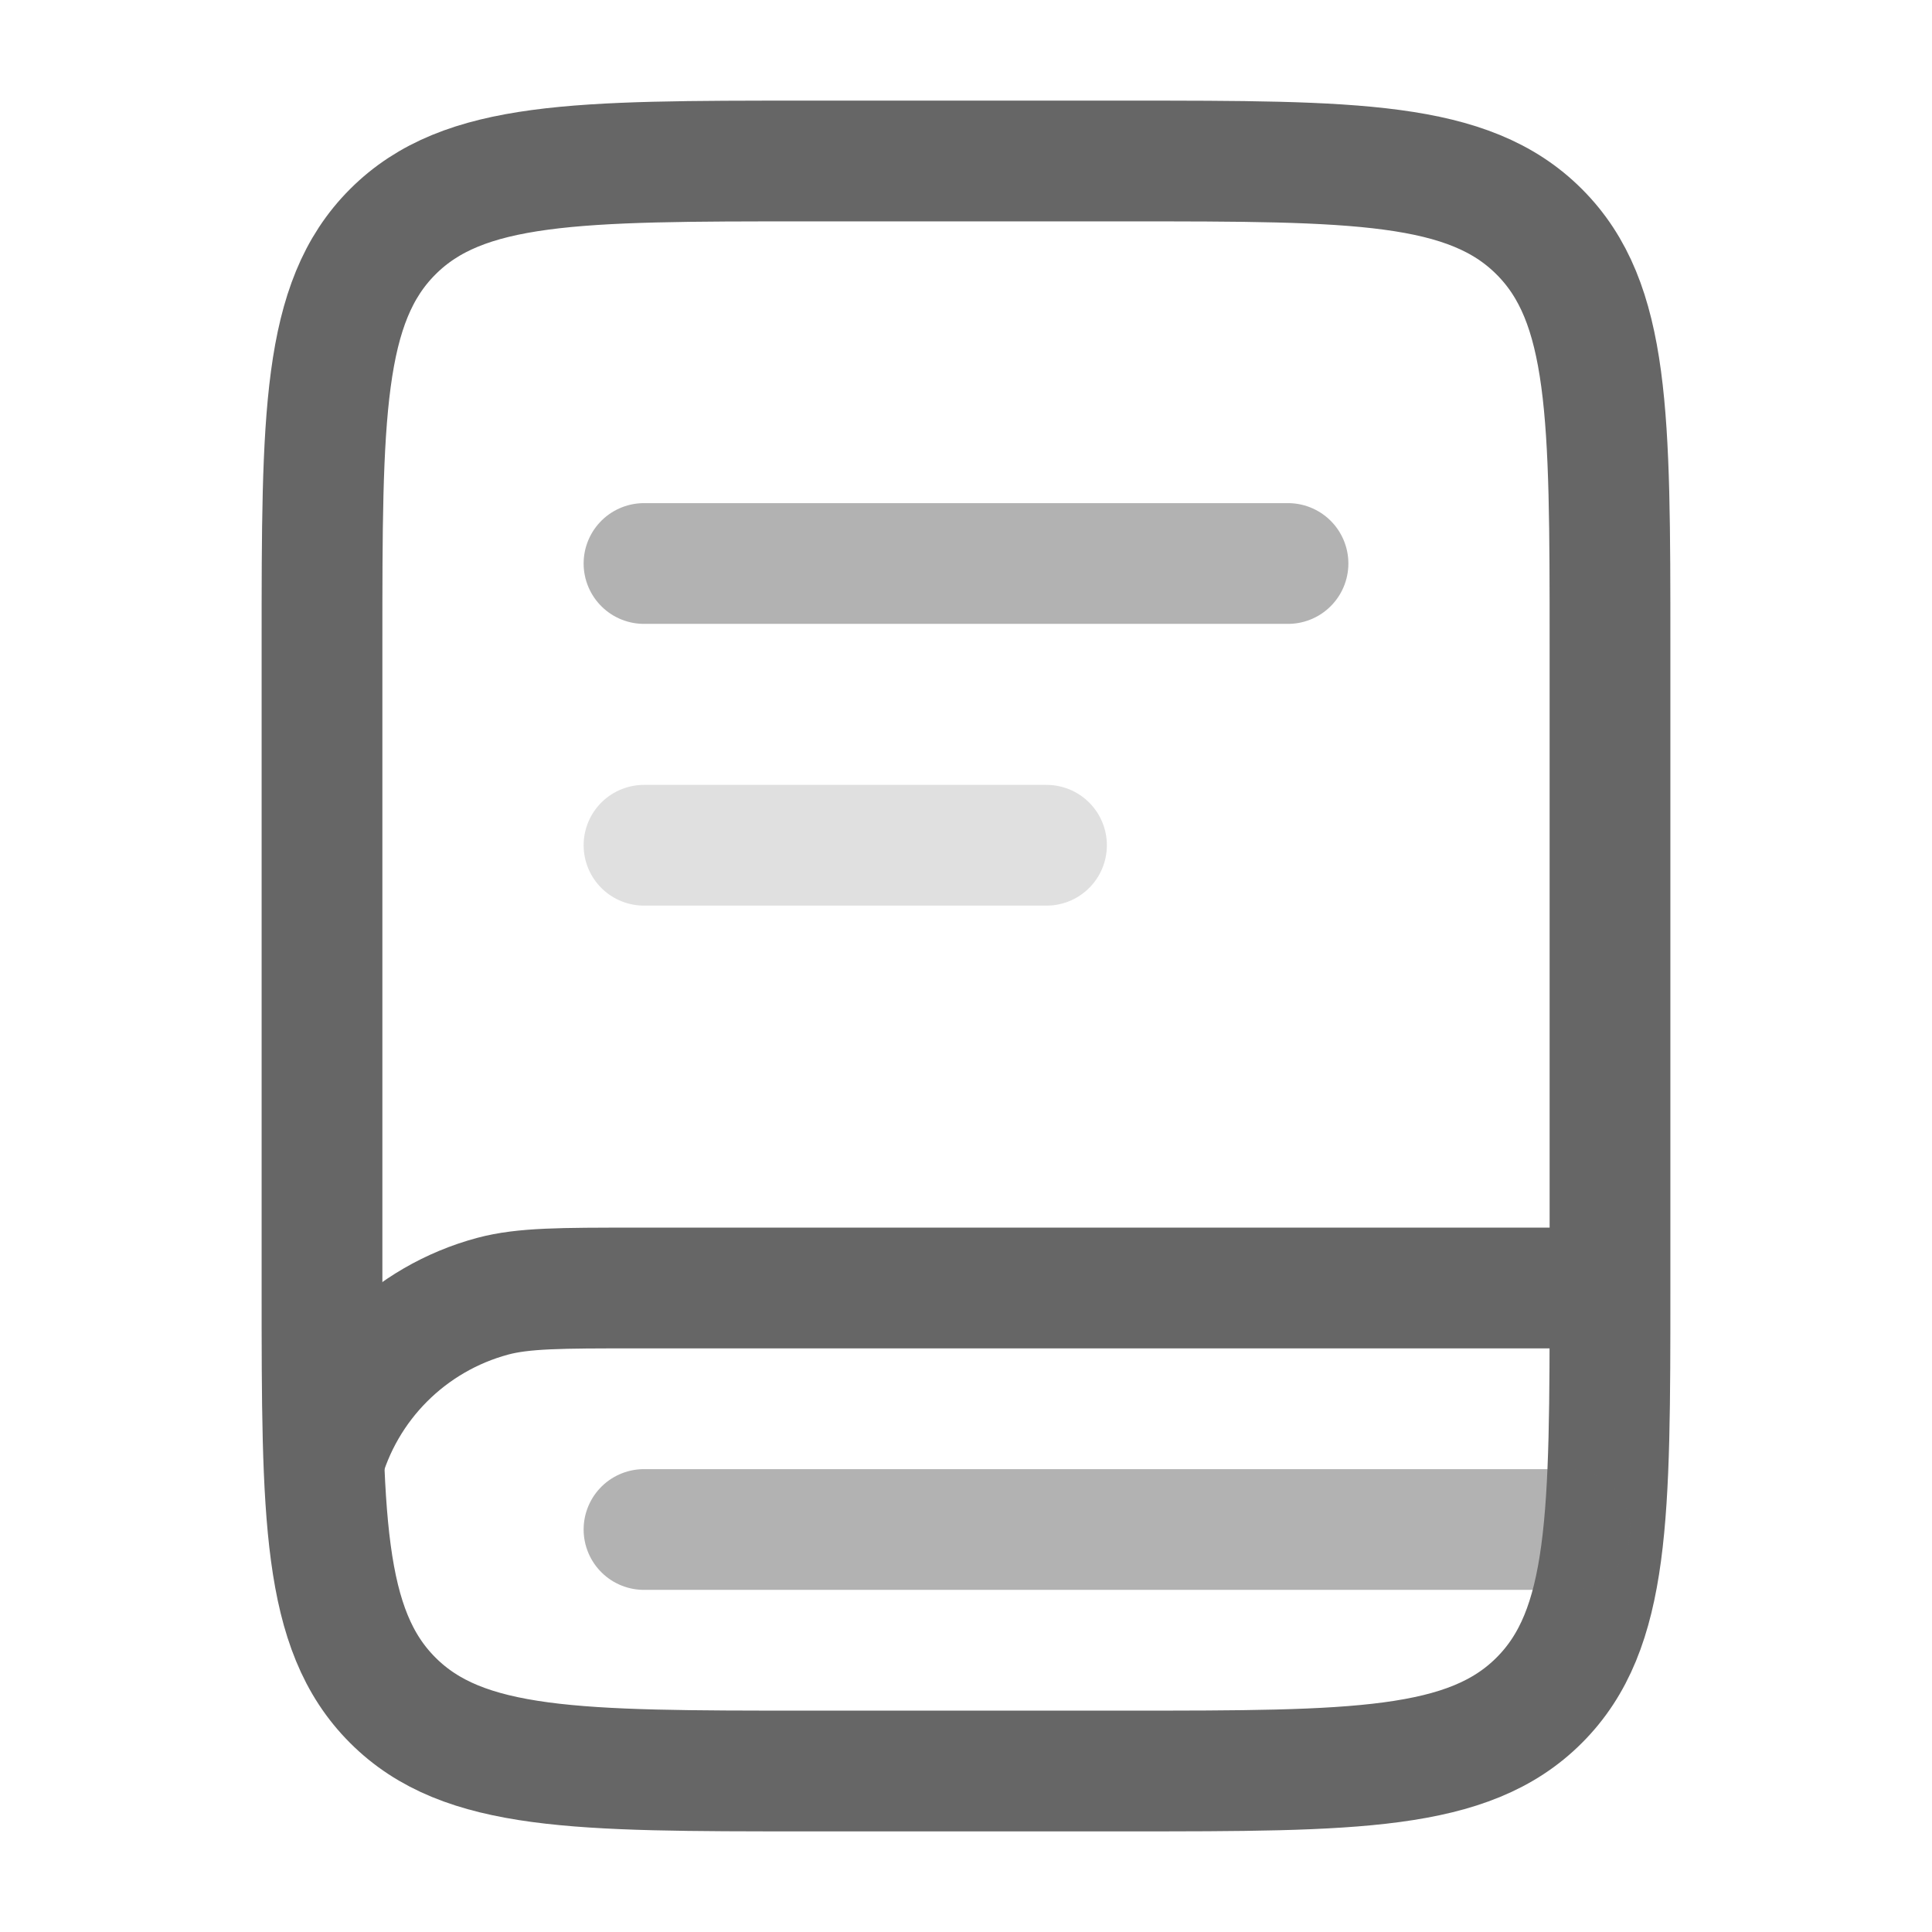
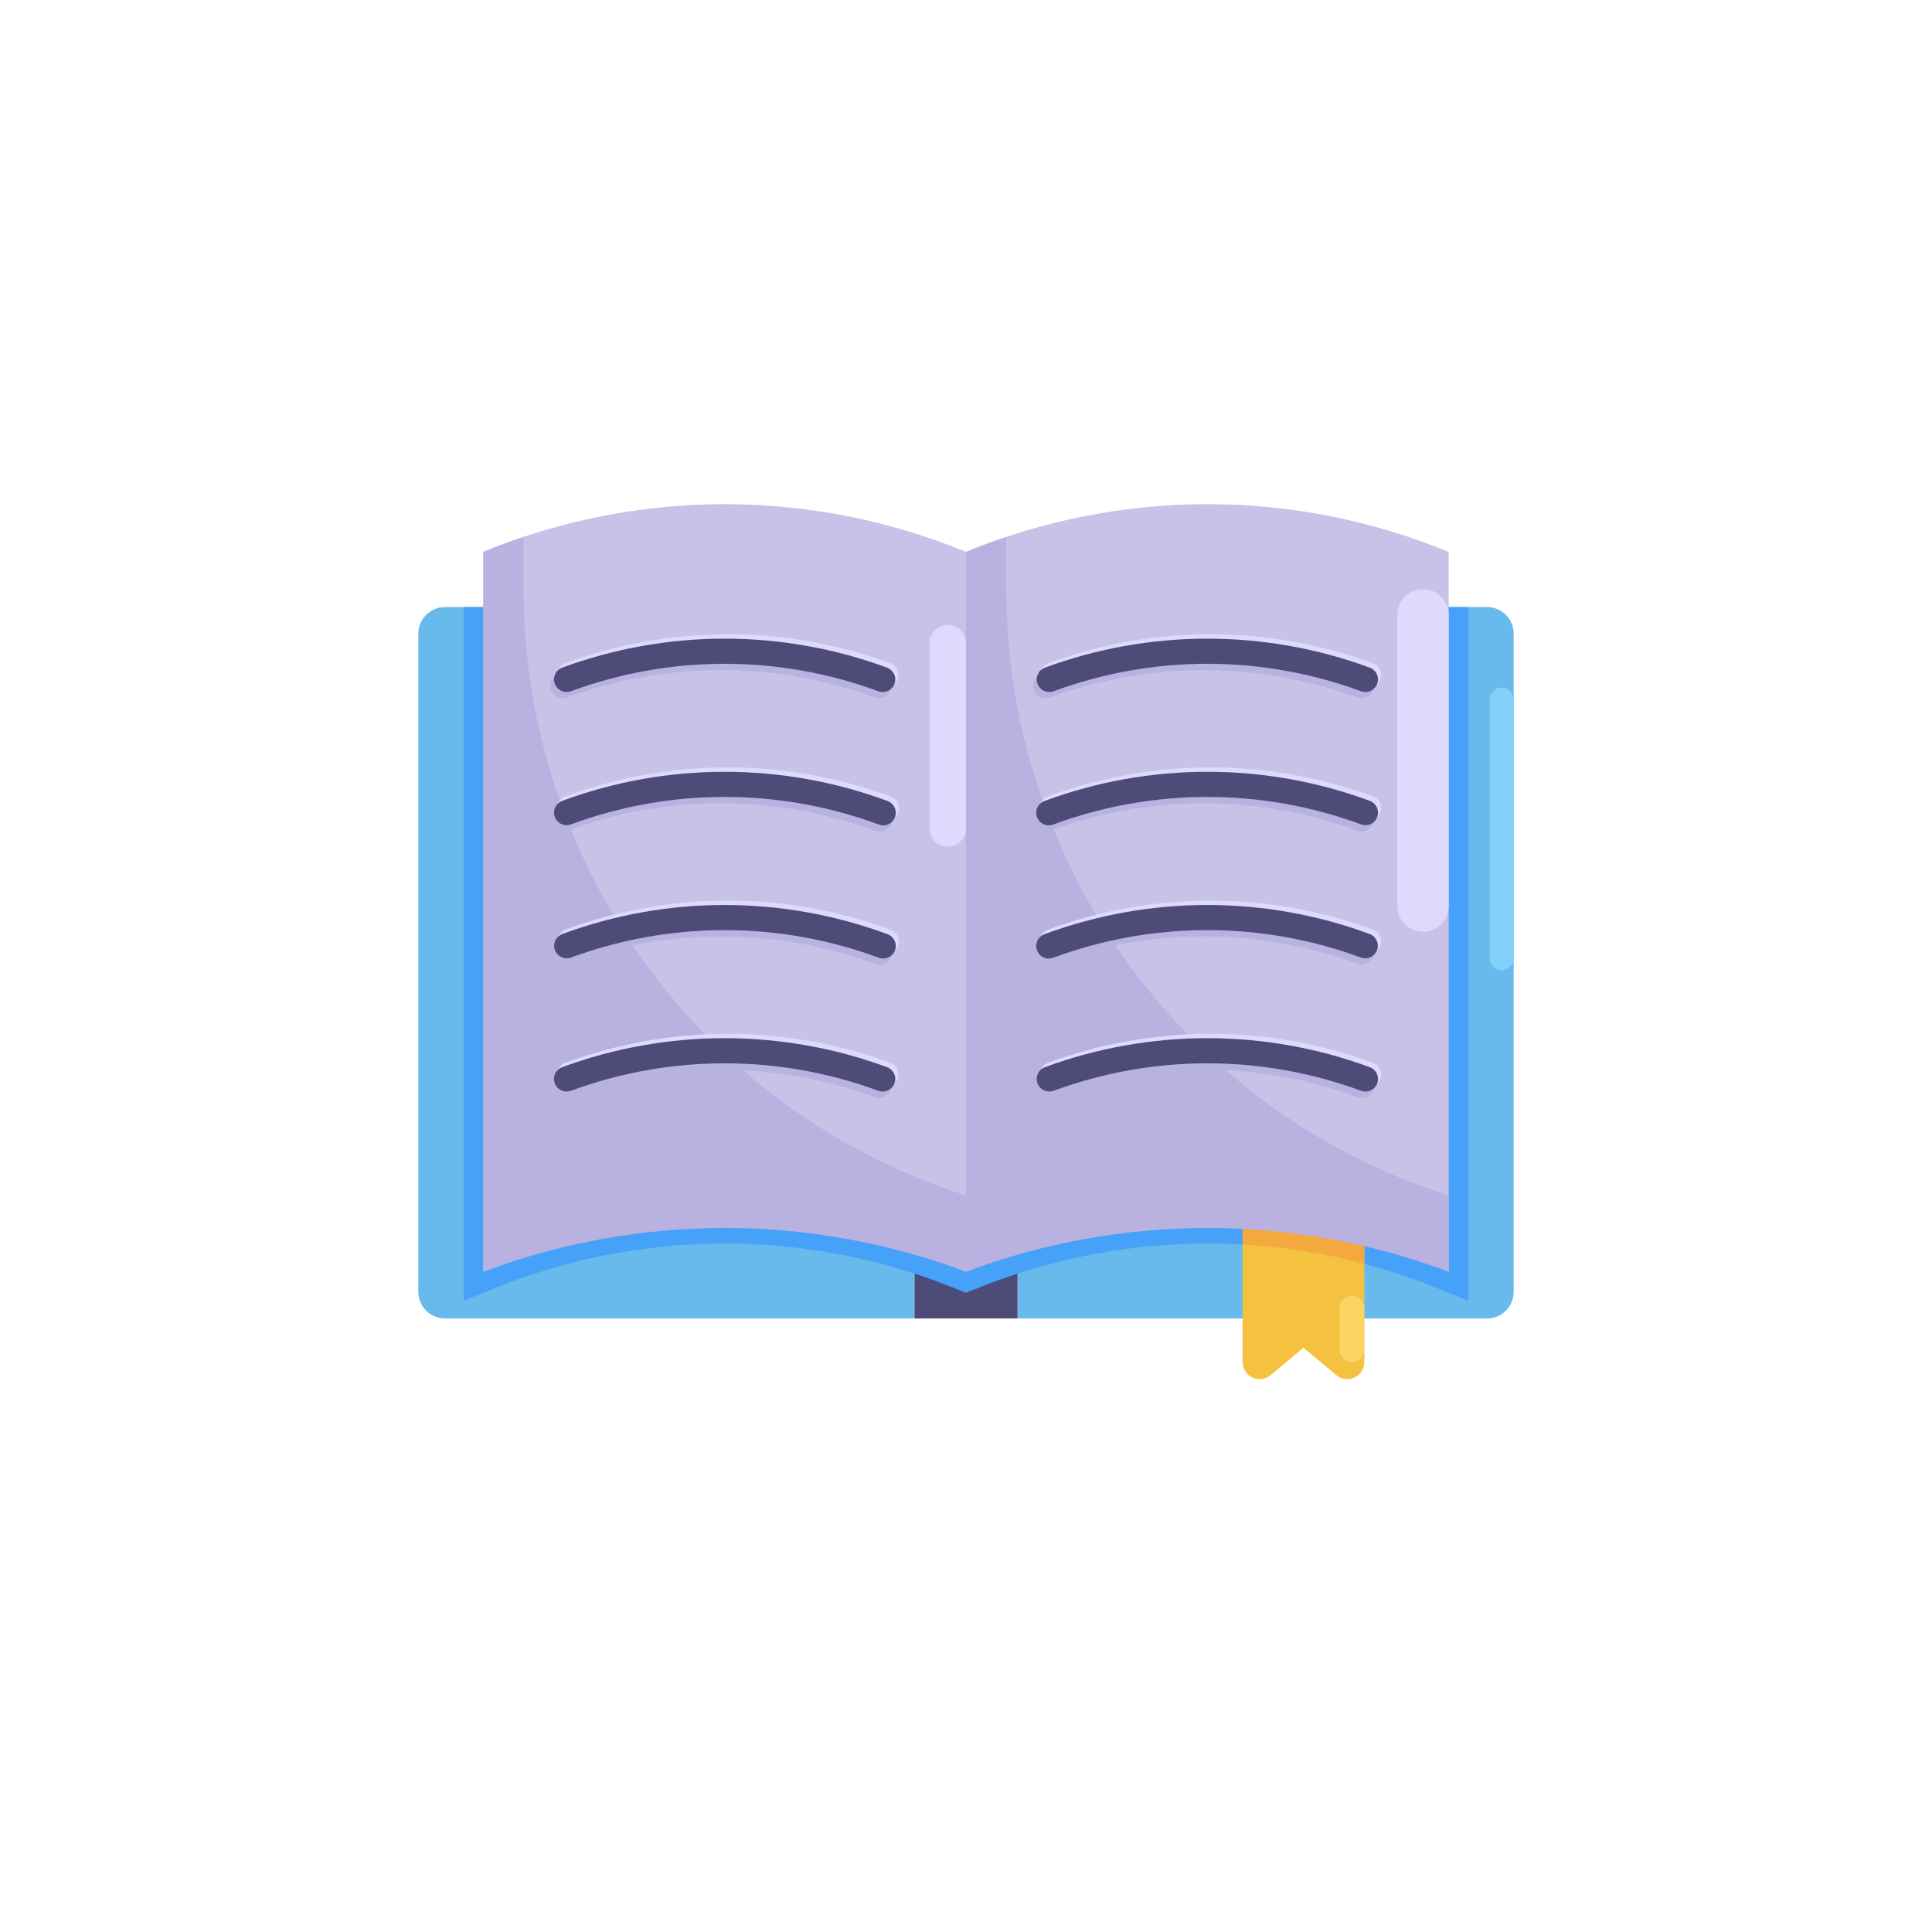
- <svg xmlns="http://www.w3.org/2000/svg" viewBox="0 0 24 24" fill="none">
+ <svg xmlns="http://www.w3.org/2000/svg" width="64px" height="64px" viewBox="-512.5 -512.5 3075.00 3075.00" data-name="Layer 2" id="Layer_2" fill="#000000">
  <g id="SVGRepo_bgCarrier" stroke-width="0" />
  <g id="SVGRepo_tracerCarrier" stroke-linecap="round" stroke-linejoin="round" />
  <g id="SVGRepo_iconCarrier">
-     <path d="M4 8C4 5.172 4 3.757 4.879 2.879C5.757 2 7.172 2 10 2H14C16.828 2 18.243 2 19.121 2.879C20 3.757 20 5.172 20 8V16C20 18.828 20 20.243 19.121 21.121C18.243 22 16.828 22 14 22H10C7.172 22 5.757 22 4.879 21.121C4 20.243 4 18.828 4 16V8Z" stroke="#666" stroke-width="1.5" />
-     <path d="M19.898 16H7.898C6.968 16 6.503 16 6.121 16.102C5.086 16.38 4.277 17.188 4 18.224" stroke="#666" stroke-width="1.5" />
-     <path opacity="0.5" d="M8 7H16" stroke="#666" stroke-width="1.5" stroke-linecap="round" />
-     <path opacity="0.2" d="M8 10.5H13" stroke="#666" stroke-width="1.5" stroke-linecap="round" />
-     <path opacity="0.5" d="M19.5 19H8" stroke="#666" stroke-width="1.5" stroke-linecap="round" />
+     <defs>
+       <style>.cls-1{fill:#4d4c78;}.cls-2{fill:#67baeb;}.cls-3{fill:#46a1f8;}.cls-4{fill:#c8c2e9;}.cls-5{fill:#f4c23f;}.cls-6{fill:#f4a93f;}.cls-7{fill:#b9b1e0;}.cls-8{fill:#dfdafd;}.cls-9{fill:#fad564;}.cls-10{fill:#83d0fb;}</style>
+     </defs>
+     <rect class="cls-1" height="179.72" width="164.3" x="942.9" y="1406.3" />
+     <path class="cls-2" d="M781.8,453.7h-586a42.5,42.5,0,0,0-42.5,42.5V1543.4a42.5,42.5,0,0,0,42.5,42.6H942.9V1484.5a43.6,43.6,0,0,0-.3-5.1L824,491.2A42.5,42.5,0,0,0,781.8,453.7Z" />
+     <path class="cls-2" d="M1318.9,487.4l-210.8,990.2a43.2,43.2,0,0,0-1,8.8V1586h747.1a42.5,42.5,0,0,0,42.5-42.6V496.2a42.5,42.5,0,0,0-42.5-42.5H1360.5A42.4,42.4,0,0,0,1318.9,487.4Z" />
+     <path class="cls-3" d="M1326,453.7,1107.1,1481.9v-75.6H942.9v75.6L819.5,453.7H225.7V1557.9l42.8-17.6a978.3,978.3,0,0,1,725.5-7.6l31,12.5,31-12.5a978.3,978.3,0,0,1,725.5,7.6l42.8,17.6V453.7Z" />
+     <path class="cls-4" d="M1025,1511.6h0a1010.1,1010.1,0,0,0-768.3,0h0V365.9h0a1009.2,1009.2,0,0,1,768.3,0h0Z" />
+     <path class="cls-5" d="M1614.4,1676.2l-52.3-43.6-52.2,43.6c-17.7,14.8-44.7,2.2-44.7-20.9V1359.2H1659v296.1C1659,1678.4,1632.1,1691,1614.4,1676.2Z" />
+     <path class="cls-6" d="M1465.2,1468.3a966.5,966.5,0,0,1,193.8,30.8V1359.2H1465.2Z" />
+     <path class="cls-4" d="M1025,1511.6h0a1010.1,1010.1,0,0,1,768.3,0h0V365.9h0a1009.2,1009.2,0,0,0-768.3,0h0Z" />
+     <path class="cls-7" d="M320.7,423.2V342.1c-21.5,7.2-42.9,15.1-64,23.8h0V1511.6h0a1094.9,1094.9,0,0,1,768.3,0h0V1390.3l-6.9-2.3C601.4,1251.9,320.7,861.5,320.7,423.2Z" />
+     <path class="cls-7" d="M1089,423.2V342.1q-32.4,10.8-64,23.8h0V1511.6h0a1094.9,1094.9,0,0,1,768.3,0h0V1390.3l-6.9-2.3C1369.6,1251.9,1089,861.5,1089,423.2Z" />
+     <path class="cls-7" d="M383.3,598.9a20,20,0,0,1-6.9-38.8,747.5,747.5,0,0,1,516.9,0,20,20,0,1,1-13.8,37.6,706.7,706.7,0,0,0-489.3,0A20.9,20.9,0,0,1,383.3,598.9Z" />
+     <path class="cls-7" d="M383.3,810.9a20,20,0,0,1-6.9-38.8,746,746,0,0,1,516.9,0,20,20,0,1,1-13.8,37.5,706.7,706.7,0,0,0-489.3,0A18.7,18.7,0,0,1,383.3,810.9Z" />
+     <path class="cls-7" d="M383.3,1022.8a20,20,0,0,1-6.9-38.7,746,746,0,0,1,516.9,0,20,20,0,1,1-13.8,37.5,706.7,706.7,0,0,0-489.3,0A20.9,20.9,0,0,1,383.3,1022.8Z" />
+     <path class="cls-7" d="M383.3,1234.8a20,20,0,0,1-6.9-38.8,747.5,747.5,0,0,1,516.9,0,20,20,0,1,1-13.8,37.6,706.7,706.7,0,0,0-489.3,0A20.9,20.9,0,0,1,383.3,1234.8Z" />
+     <path class="cls-7" d="M1654.7,598.9a20.9,20.9,0,0,1-6.9-1.2,706.7,706.7,0,0,0-489.3,0,20,20,0,0,1-13.8-37.6,747.5,747.5,0,0,1,516.9,0,20,20,0,0,1-6.9,38.8Z" />
+     <path class="cls-7" d="M1654.7,810.9a18.7,18.7,0,0,1-6.9-1.3,706.7,706.7,0,0,0-489.3,0,20,20,0,1,1-13.8-37.5,746,746,0,0,1,516.9,0,20,20,0,0,1-6.9,38.8Z" />
+     <path class="cls-7" d="M1654.7,1022.8a20.9,20.9,0,0,1-6.9-1.2,706.7,706.7,0,0,0-489.3,0,20,20,0,1,1-13.8-37.5,746,746,0,0,1,516.9,0,20,20,0,0,1-6.9,38.7Z" />
+     <path class="cls-7" d="M1654.7,1234.8a20.9,20.9,0,0,1-6.9-1.2,706.7,706.7,0,0,0-489.3,0,20,20,0,1,1-13.8-37.6,747.5,747.5,0,0,1,516.9,0,20,20,0,0,1-6.9,38.8Z" />
+     <path class="cls-8" d="M1665.7,581.9a20.9,20.9,0,0,1-6.9-1.2,706.7,706.7,0,0,0-489.3,0,20,20,0,0,1-13.8-37.6,747.5,747.5,0,0,1,516.9,0,20,20,0,0,1-6.9,38.8Z" />
+     <path class="cls-8" d="M1665.7,793.9a18.7,18.7,0,0,1-6.9-1.3,706.7,706.7,0,0,0-489.3,0,20,20,0,1,1-13.8-37.5,746,746,0,0,1,516.9,0,20,20,0,0,1-6.9,38.8Z" />
+     <path class="cls-8" d="M1665.7,1005.8a20.9,20.9,0,0,1-6.9-1.2,706.7,706.7,0,0,0-489.3,0,20,20,0,1,1-13.8-37.5,746,746,0,0,1,516.9,0,20,20,0,0,1-6.9,38.7Z" />
+     <path class="cls-8" d="M1665.7,1217.8a20.9,20.9,0,0,1-6.9-1.2,706.7,706.7,0,0,0-489.3,0,20,20,0,1,1-13.8-37.6,747.5,747.5,0,0,1,516.9,0,20,20,0,0,1-6.9,38.8Z" />
+     <path class="cls-8" d="M394.3,581.9a20,20,0,0,1-6.9-38.8,747.5,747.5,0,0,1,516.9,0,20,20,0,1,1-13.8,37.6,706.7,706.7,0,0,0-489.3,0A20.9,20.9,0,0,1,394.3,581.9Z" />
+     <path class="cls-8" d="M394.3,793.9a20,20,0,0,1-6.9-38.8,746,746,0,0,1,516.9,0,20,20,0,1,1-13.8,37.5,706.7,706.7,0,0,0-489.3,0A18.7,18.7,0,0,1,394.3,793.9Z" />
+     <path class="cls-8" d="M394.3,1005.8a20,20,0,0,1-6.9-38.7,746,746,0,0,1,516.9,0,20,20,0,1,1-13.8,37.5,706.7,706.7,0,0,0-489.3,0A20.9,20.9,0,0,1,394.3,1005.8Z" />
+     <path class="cls-8" d="M394.3,1217.8a20,20,0,0,1-6.9-38.8,747.5,747.5,0,0,1,516.9,0,20,20,0,1,1-13.8,37.6,706.7,706.7,0,0,0-489.3,0A20.9,20.9,0,0,1,394.3,1217.8Z" />
+     <path class="cls-1" d="M1660.7,588.9a20.9,20.9,0,0,1-6.9-1.2,706.7,706.7,0,0,0-489.3,0,20,20,0,0,1-13.8-37.6,747.5,747.5,0,0,1,516.9,0,20,20,0,0,1-6.9,38.8Z" />
+     <path class="cls-1" d="M1660.7,800.9a18.7,18.7,0,0,1-6.9-1.3,706.7,706.7,0,0,0-489.3,0,20,20,0,1,1-13.8-37.5,746,746,0,0,1,516.9,0,20,20,0,0,1-6.9,38.8Z" />
+     <path class="cls-1" d="M1660.7,1012.8a20.9,20.9,0,0,1-6.9-1.2,706.7,706.7,0,0,0-489.3,0,20,20,0,1,1-13.8-37.5,746,746,0,0,1,516.9,0,20,20,0,0,1-6.9,38.7Z" />
+     <path class="cls-1" d="M1660.7,1224.8a20.9,20.9,0,0,1-6.9-1.2,706.7,706.7,0,0,0-489.3,0,20,20,0,1,1-13.8-37.6,747.5,747.5,0,0,1,516.9,0,20,20,0,0,1-6.9,38.8Z" />
+     <rect class="cls-8" height="545.11" rx="40.8" ry="40.8" width="81.6" x="1711.6" y="425.3" />
+     <rect class="cls-8" height="352.73" rx="29" ry="29" width="58" x="967" y="482.3" />
+     <path class="cls-1" d="M389.3,588.9a20,20,0,0,1-6.9-38.8,747.5,747.5,0,0,1,516.9,0,20,20,0,1,1-13.8,37.6,706.7,706.7,0,0,0-489.3,0A20.9,20.9,0,0,1,389.3,588.9Z" />
+     <path class="cls-1" d="M389.3,800.9a20,20,0,0,1-6.9-38.8,746,746,0,0,1,516.9,0,20,20,0,1,1-13.8,37.5,706.7,706.7,0,0,0-489.3,0A18.7,18.7,0,0,1,389.3,800.9Z" />
+     <path class="cls-1" d="M389.3,1012.8a20,20,0,0,1-6.9-38.7,746,746,0,0,1,516.9,0,20,20,0,1,1-13.8,37.5,706.7,706.7,0,0,0-489.3,0A20.9,20.9,0,0,1,389.3,1012.8Z" />
+     <path class="cls-1" d="M389.3,1224.8a20,20,0,0,1-6.9-38.8,747.5,747.5,0,0,1,516.9,0,20,20,0,1,1-13.8,37.6,706.7,706.7,0,0,0-489.3,0A20.9,20.9,0,0,1,389.3,1224.8Z" />
+     <rect class="cls-9" height="105.38" rx="19.8" ry="19.8" width="39.5" x="1619.5" y="1549.9" />
+     <rect class="cls-10" height="449.76" rx="19.1" ry="19.1" width="38.2" x="1858.5" y="581.9" />
  </g>
</svg>
